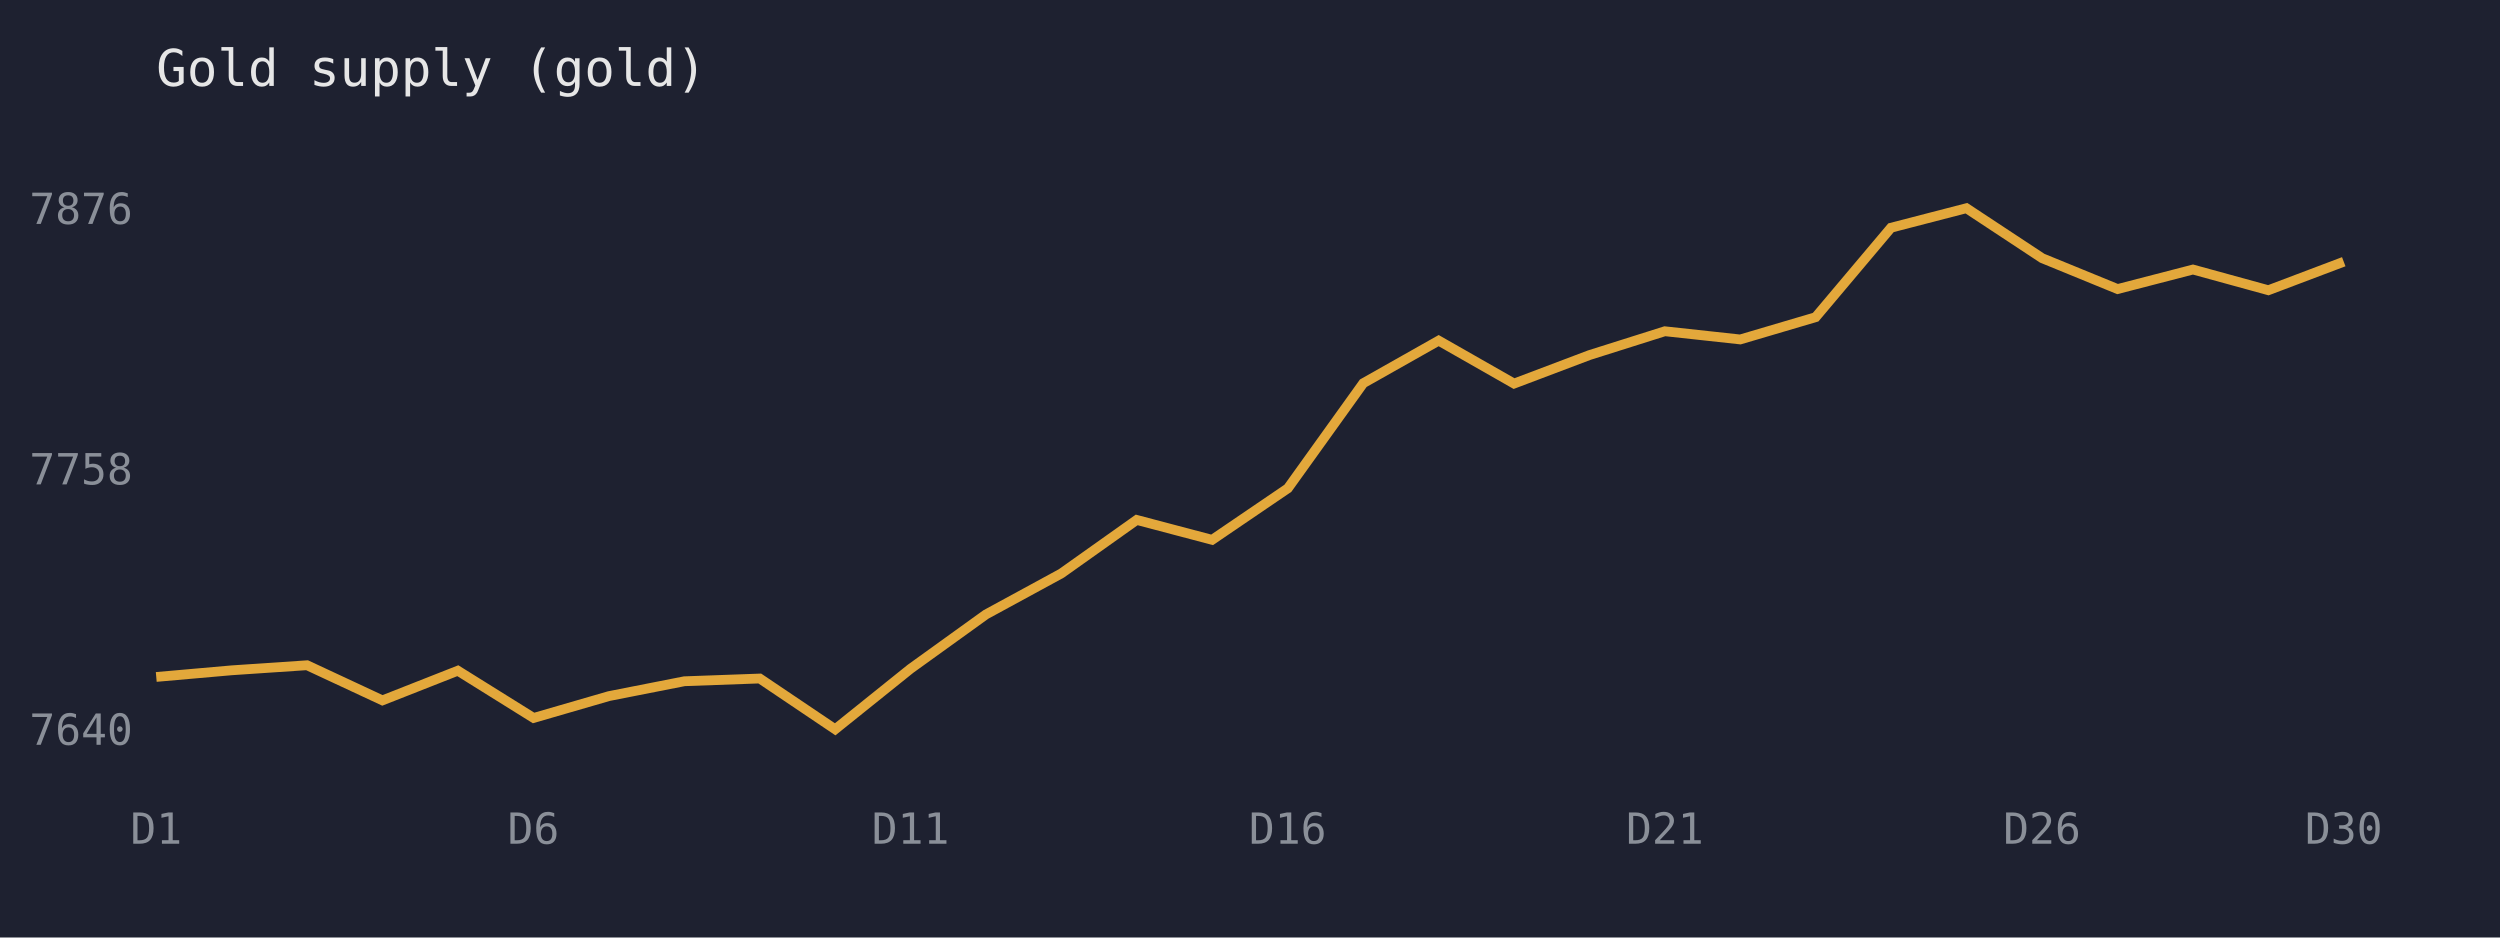
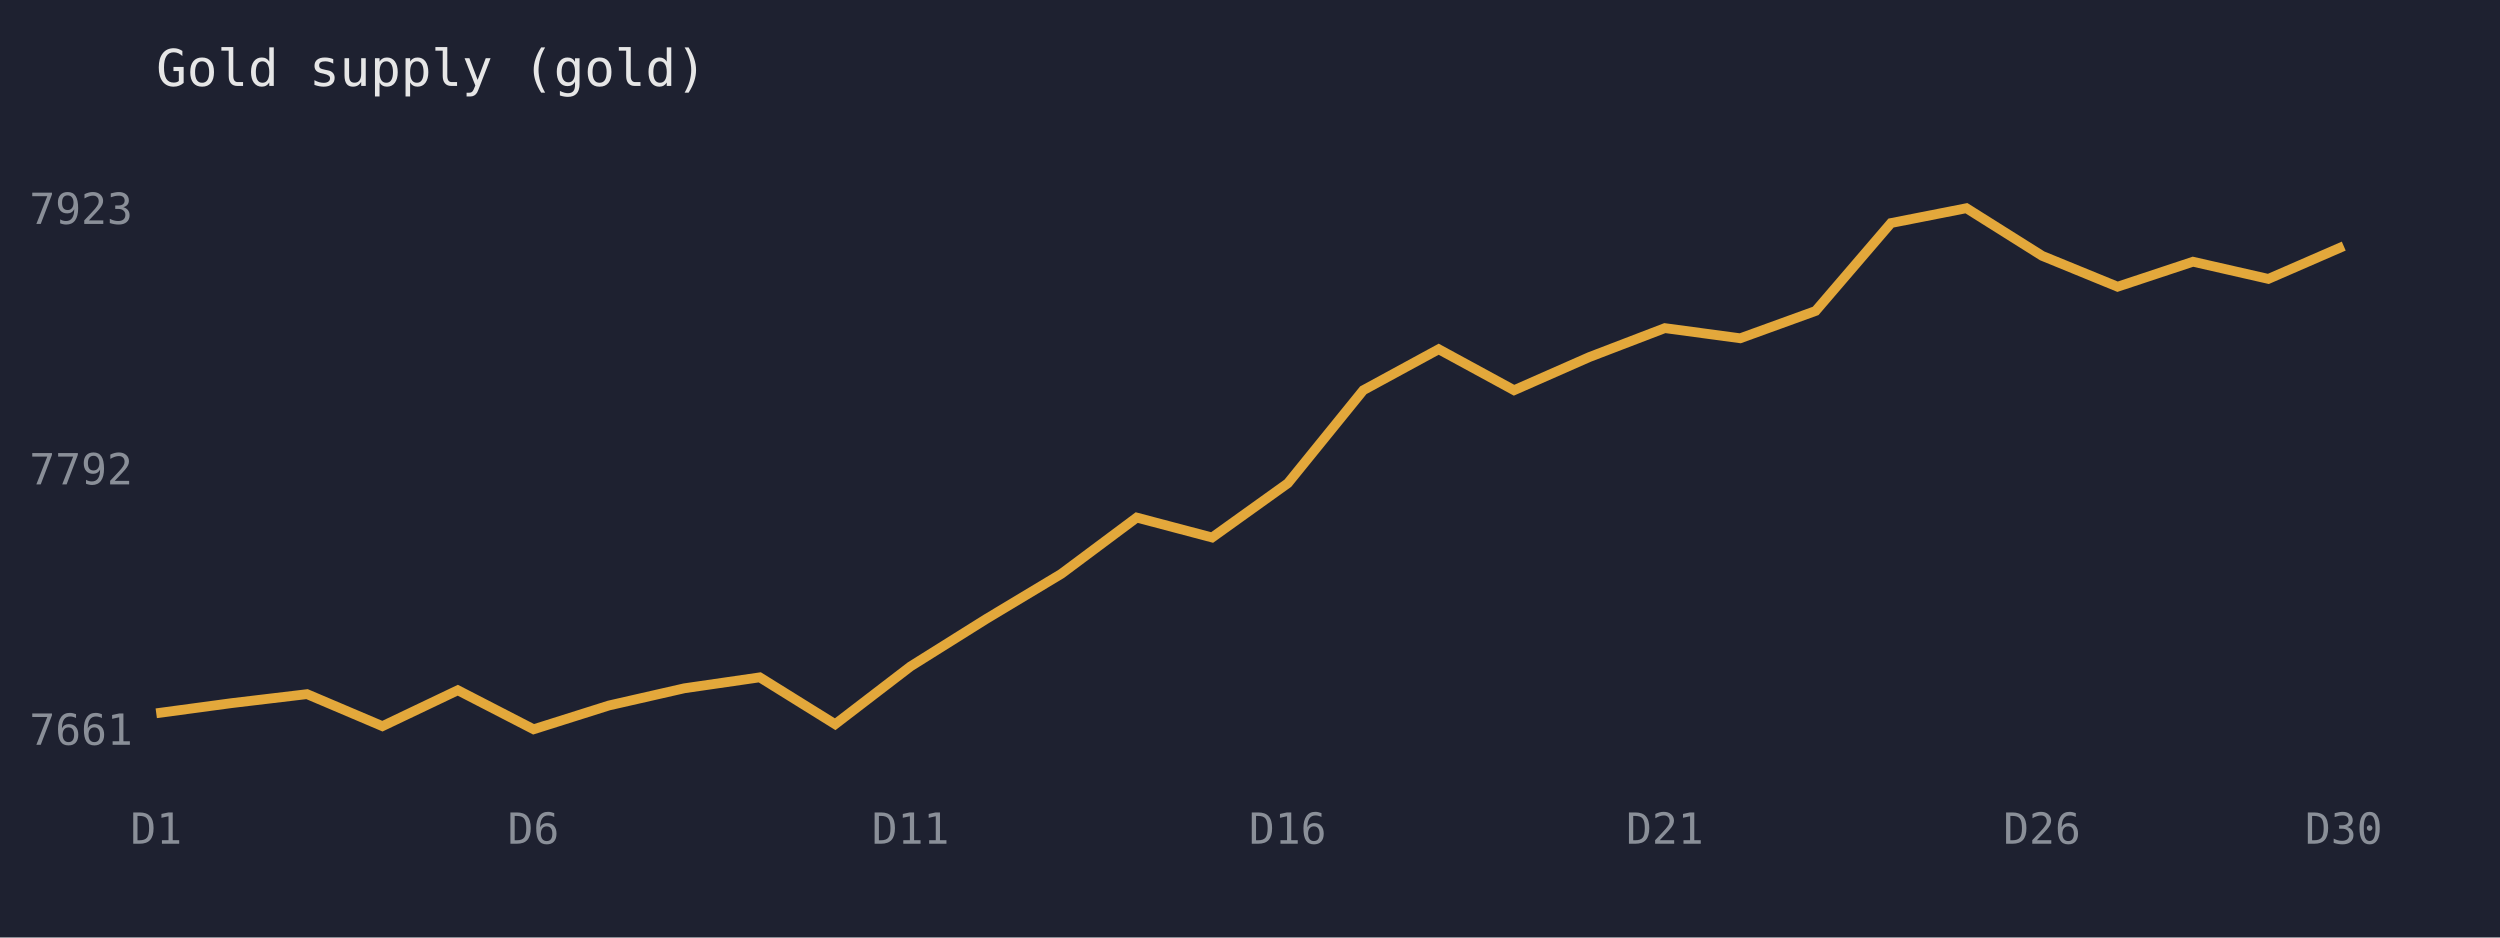
<svg xmlns="http://www.w3.org/2000/svg" viewBox="0 0 640 240" font-family="ui-monospace, monospace">
  <rect width="640" height="240" fill="#1e2130" />
  <text x="40" y="22" font-size="13" fill="#e6e6e6">Gold supply (gold)</text>
-   <text x="34" y="190.667" text-anchor="end" font-size="11" fill="#8a8f98">7640</text>
-   <text x="34" y="124" text-anchor="end" font-size="11" fill="#8a8f98">7758</text>
-   <text x="34" y="57.333" text-anchor="end" font-size="11" fill="#8a8f98">7876</text>
+   <text x="34" y="190.667" text-anchor="end" font-size="11" fill="#8a8f98">7661</text>
+   <text x="34" y="124" text-anchor="end" font-size="11" fill="#8a8f98">7792</text>
+   <text x="34" y="57.333" text-anchor="end" font-size="11" fill="#8a8f98">7923</text>
  <text x="40" y="216" text-anchor="middle" font-size="11" fill="#8a8f98">D1</text>
  <text x="136.552" y="216" text-anchor="middle" font-size="11" fill="#8a8f98">D6</text>
  <text x="233.103" y="216" text-anchor="middle" font-size="11" fill="#8a8f98">D11</text>
  <text x="329.655" y="216" text-anchor="middle" font-size="11" fill="#8a8f98">D16</text>
  <text x="426.207" y="216" text-anchor="middle" font-size="11" fill="#8a8f98">D21</text>
  <text x="522.759" y="216" text-anchor="middle" font-size="11" fill="#8a8f98">D26</text>
  <text x="600" y="216" text-anchor="middle" font-size="11" fill="#8a8f98">D30</text>
-   <polyline fill="none" stroke="#e3a83b" stroke-width="2.5" points="40.0,173.3 59.3,171.6 78.6,170.3 97.9,179.3 117.2,171.7 136.6,183.8 155.9,178.2 175.2,174.4 194.5,173.7 213.8,186.7 233.1,171.2 252.4,157.3 271.7,146.8 291.0,133.1 310.3,138.2 329.7,125.0 349.0,98.1 368.3,87.2 387.6,98.2 406.9,90.9 426.2,84.8 445.5,86.9 464.8,81.2 484.1,58.3 503.4,53.3 522.8,66.1 542.1,74.0 561.4,69.0 580.7,74.3 600.0,67.0" />
+   <polyline fill="none" stroke="#e3a83b" stroke-width="2.5" points="40.0,182.6 59.3,180.0 78.6,177.7 97.9,185.9 117.2,176.7 136.6,186.7 155.9,180.6 175.2,176.2 194.5,173.4 213.8,185.4 233.1,170.6 252.4,158.5 271.7,146.9 291.0,132.5 310.3,137.6 329.7,123.7 349.0,99.9 368.3,89.4 387.6,99.9 406.9,91.4 426.2,84.0 445.5,86.6 464.8,79.6 484.1,57.1 503.4,53.3 522.8,65.5 542.1,73.4 561.4,67.0 580.7,71.4 600.0,63.0" />
</svg>
